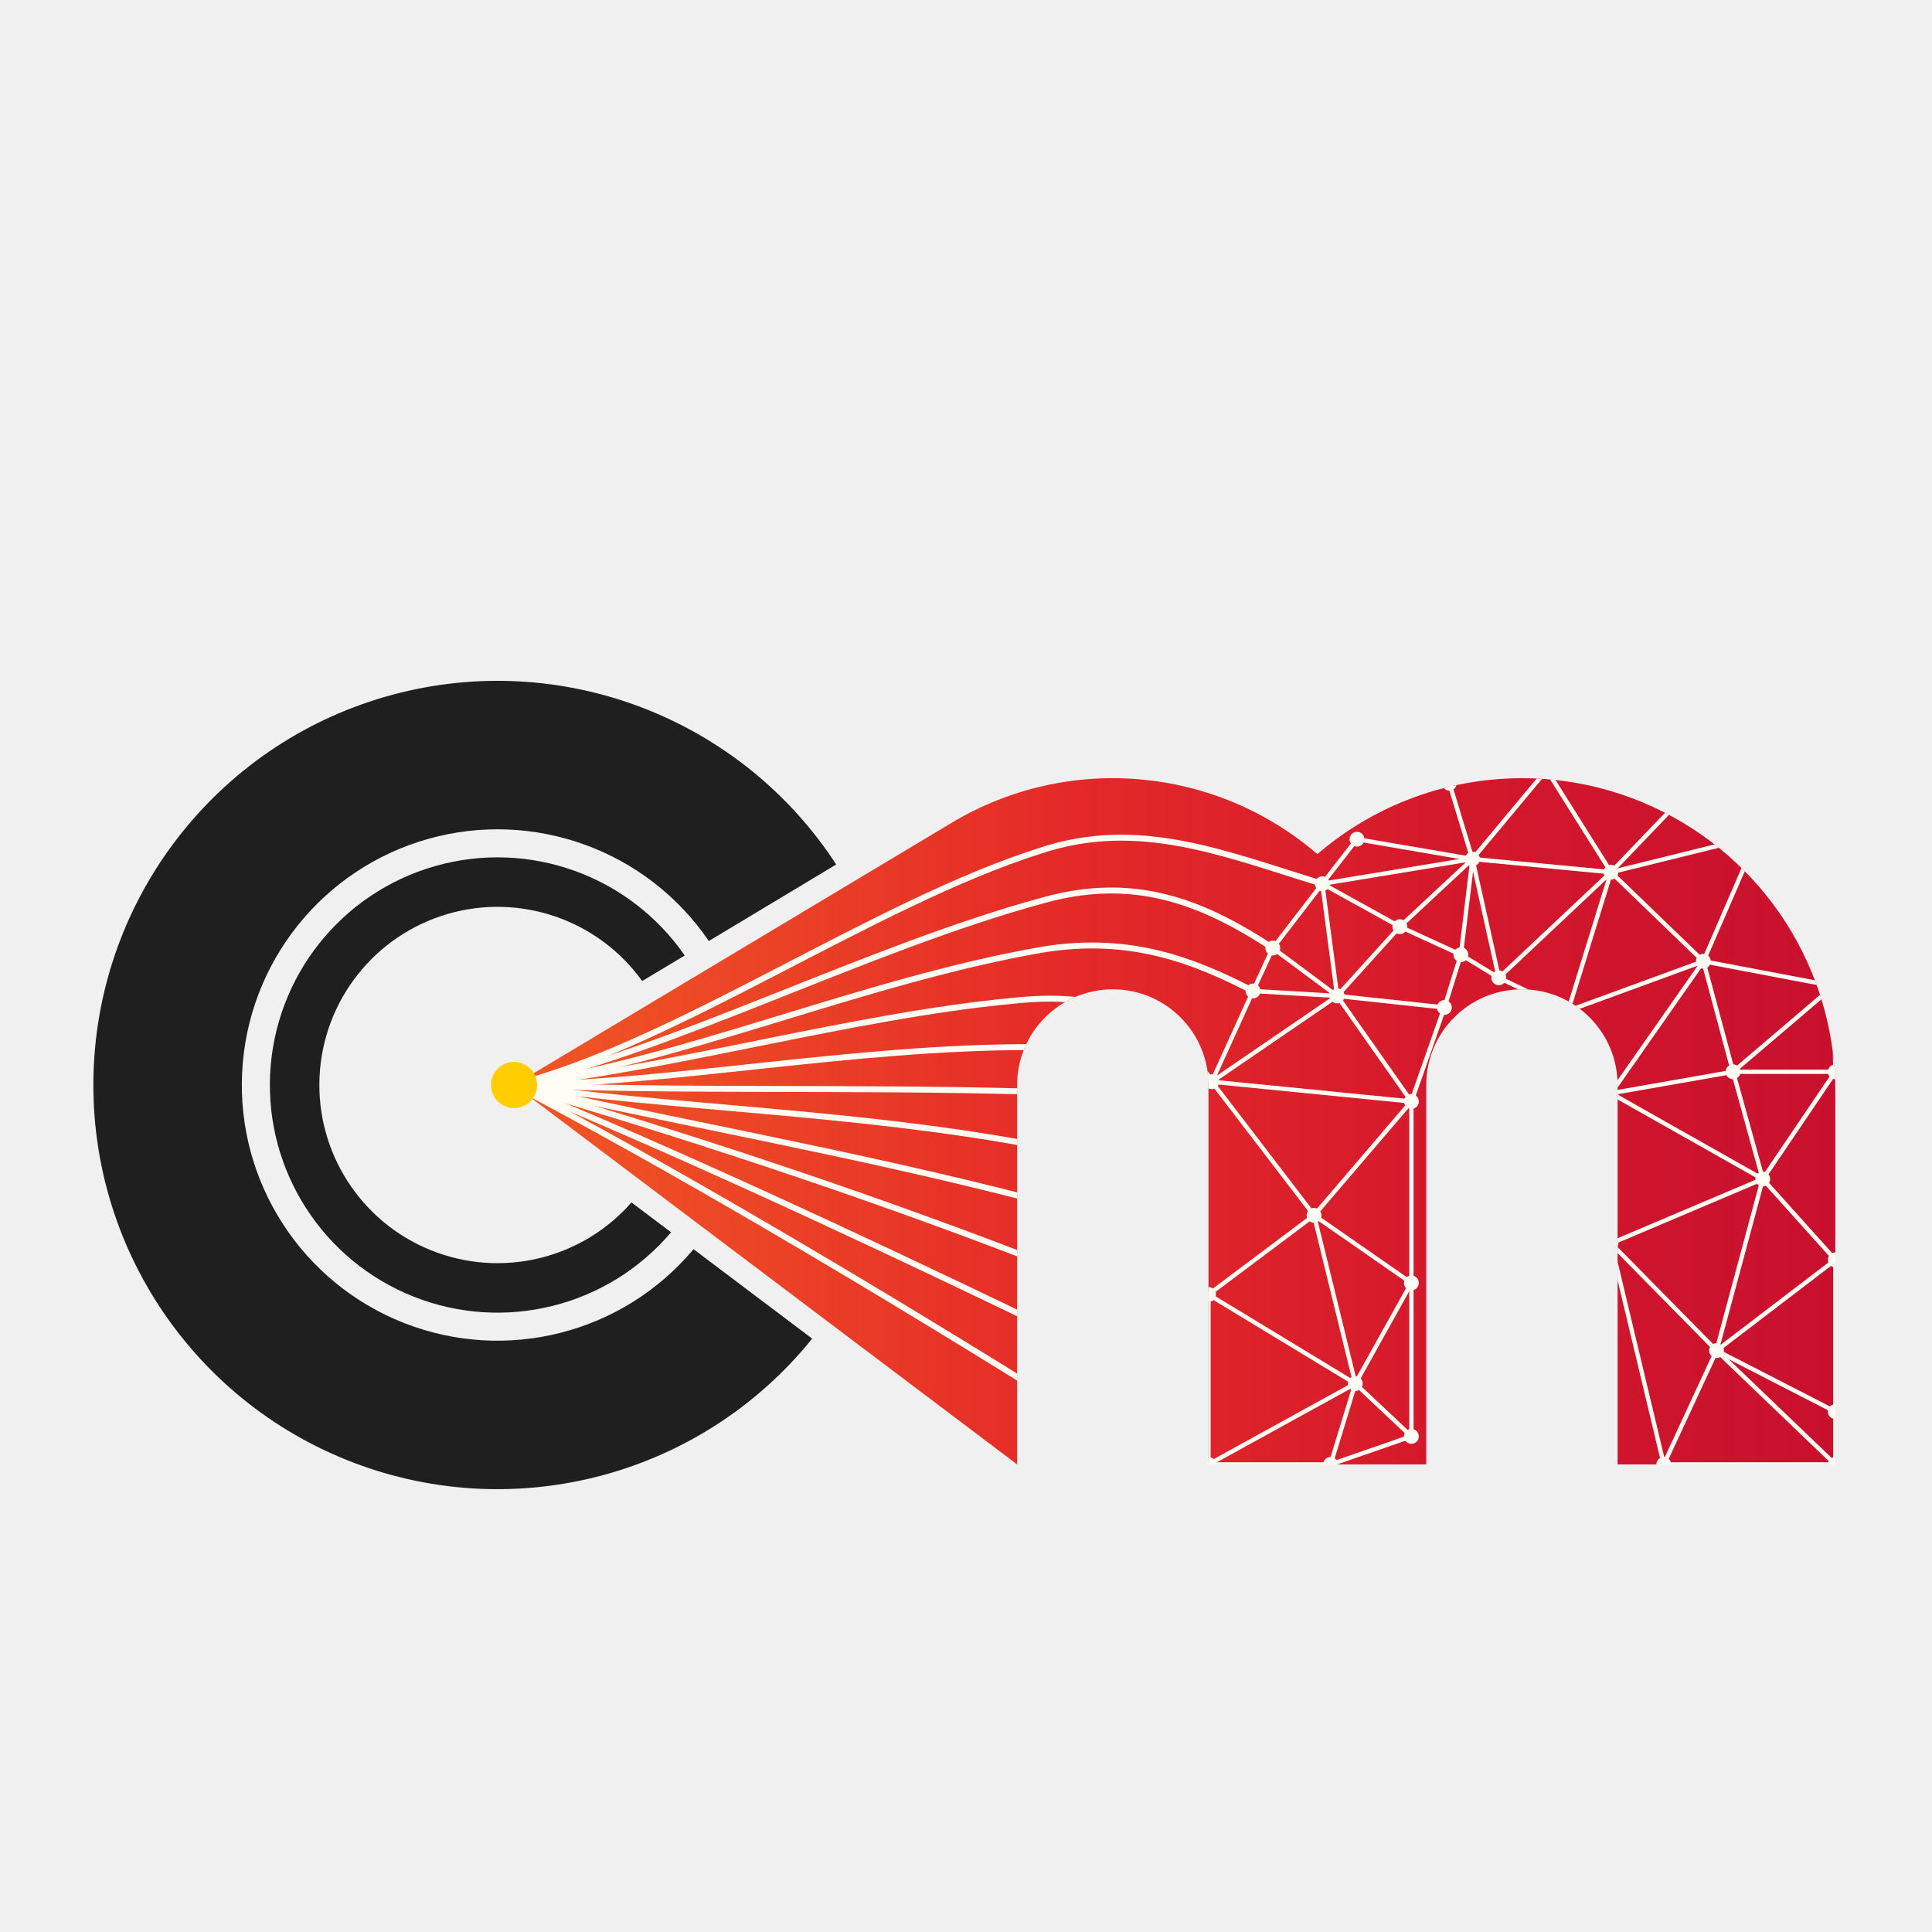
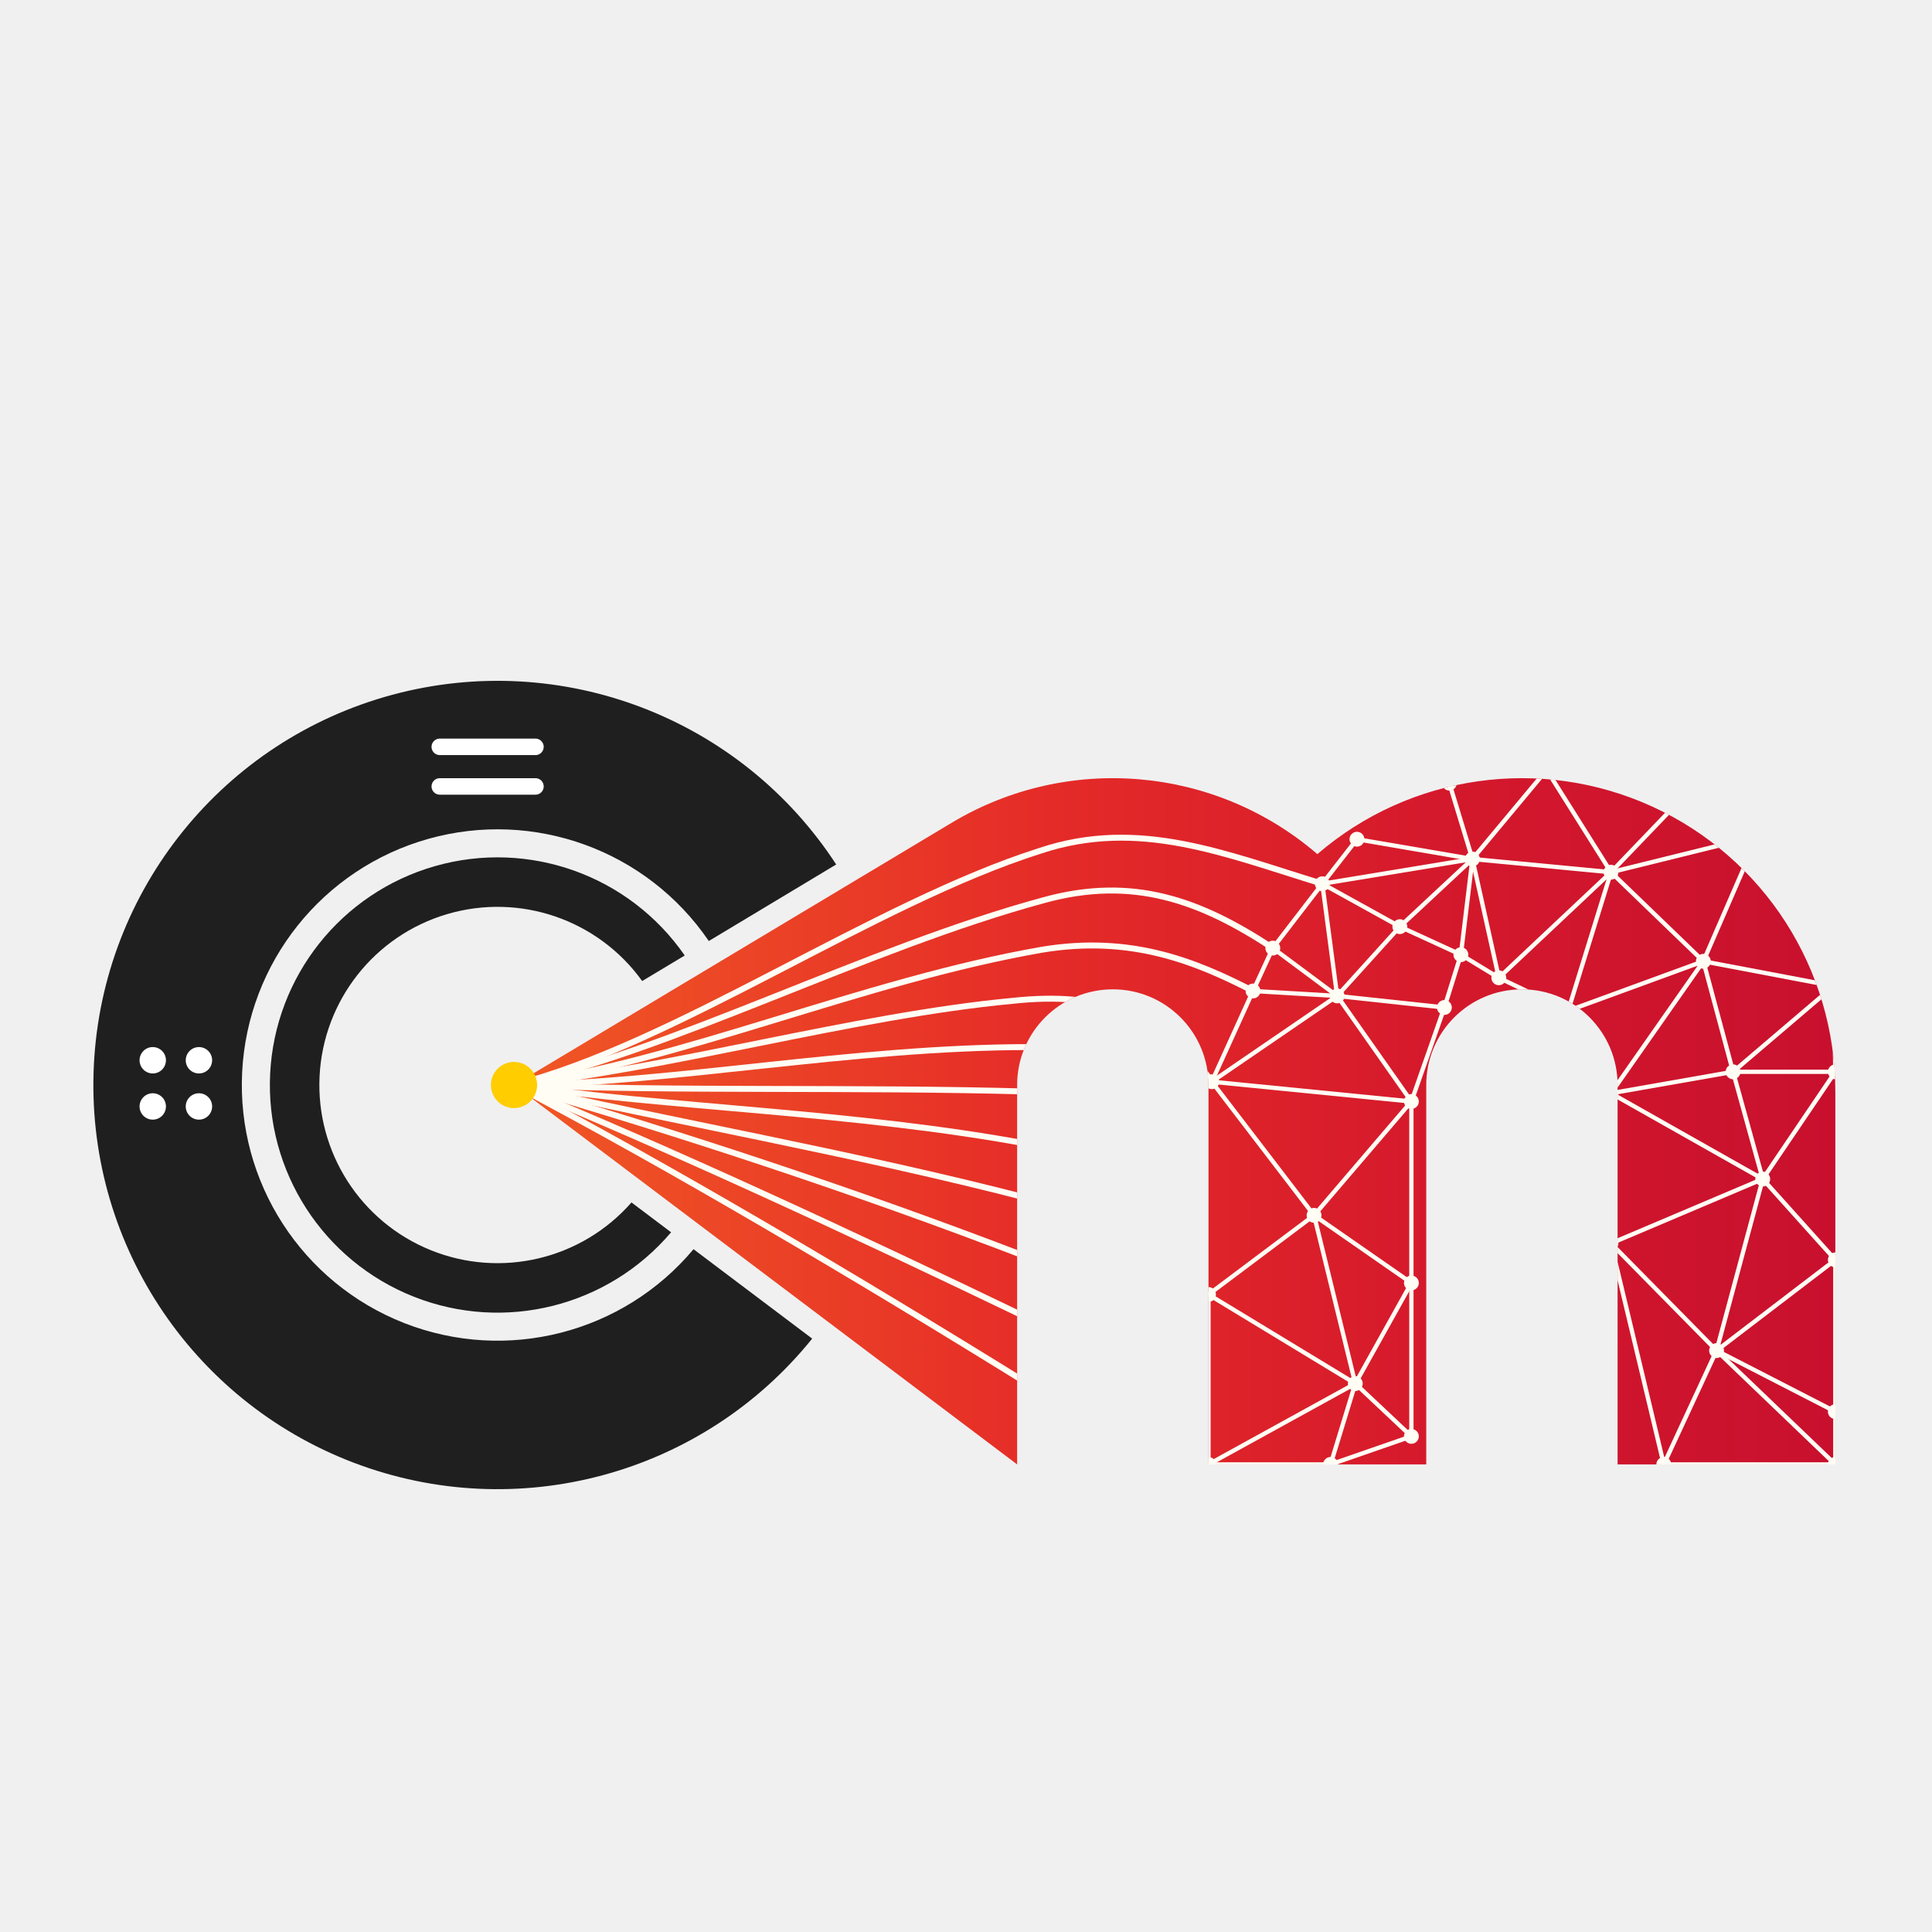
<svg xmlns="http://www.w3.org/2000/svg" width="512" height="512" viewBox="0 0 512 512">
  <svg x="16" y="110" width="480" height="293" viewBox="0 0 1098 670">
    <g transform="translate(0 0) scale(1) translate(-70 -295)">
      <defs>
        <linearGradient id="charcoal" x1="130" y1="470" x2="510" y2="900" gradientUnits="userSpaceOnUse">
          <stop stop-color="#1f1f1f" />
          <stop offset="1" stop-color="#1f1f1f" />
        </linearGradient>
        <linearGradient id="colour" x1="326" y1="705" x2="1146" y2="705" gradientUnits="userSpaceOnUse">
          <stop stop-color="#f15a24" />
          <stop offset=".42" stop-color="#e52b28" />
          <stop offset=".7" stop-color="#d5192c" />
          <stop offset="1" stop-color="#c8102e" />
        </linearGradient>
        <clipPath id="m-clip">
          <path d="M345 701 L610.347 542.016 A190 190 0 0 1 832 561.042 A190 190 0 0 1 1146 705 L1146 931 L1014 931 L1014 701 A58 58 0 0 0 898 701 L898 931 L766 931 L766 701 A58 58 0 0 0 650 701 L650 931 L345 701 Z" />
        </clipPath>
      </defs>
      <g id="charcoal-symbol" fill="#1f1f1f">
        <path d="M540.311 567.312 A245 245 0 1 0 525.758 854.741 L453.821 800.532 A155 155 0 1 1 463.086 613.714 Z" />
        <path d="M448.488 622.485 A138 138 0 1 0 440.224 790.286 L416.213 772.193 A108 108 0 1 1 422.705 637.977 Z" />
+       </g>
+       <g id="scanner-controls">
+         <path d="M300 496h58 M300 520h58" fill="none" stroke="white" stroke-width="10" stroke-linecap="round" />
+         <circle cx="126" cy="686" r="8" fill="white" />
+         <circle cx="126" cy="714" r="8" fill="white" />
+         <circle cx="154" cy="686" r="8" fill="white" />
+         <circle cx="154" cy="714" r="8" fill="white" />
      </g>
      <path id="colour-symbol" d="M345 701 L610.347 542.016 A190 190 0 0 1 832 561.042 A190 190 0 0 1 1146 705 L1146 931 L1014 931 L1014 701 A58 58 0 0 0 898 701 L898 931 L766 931 L766 701 A58 58 0 0 0 650 701 L650 931 L345 701 Z" fill="url(#colour)" />
      <g clip-path="url(#m-clip)" stroke="#fffdf4" stroke-linecap="round" stroke-linejoin="round">
        <g id="radiating-curves" stroke-width="3.6" fill="none">
          <path d="M345 701 C443 676 563 591 664 559 C724 539 776 561 835 579" />
          <path d="M345 701 C439 681 559 618 666 589 C720 574 761 589 805 618" />
          <path d="M345 701 C446 687 556 638 665 619 C719 610 758 626 793 644" />
          <path d="M345 701 C436 692 551 659 647 650 C702 644 739 658 768 699" />
          <path d="M345 701 C441 700 550 678 658 678" />
          <path d="M345 701 C443 705 551 702 658 705" />
          <path d="M345 701 C439 715 551 717 658 737" />
          <path d="M345 701 C440 723 550 742 658 770" />
          <path d="M345 701 C441 729 549 764 658 806" />
          <path d="M345 701 C440 740 550 791 658 843" />
          <path d="M345 701 C438 750 550 816 658 883" />
        </g>
        <g id="triangular-mesh" stroke-width="2.6" fill="none">
          <path d="M835 579 L805 618" />
          <path d="M835 579 L844 647" />
          <path d="M835 579 L882 605" />
          <path d="M835 579 L926 564" />
          <path d="M835 579 L856 552" />
          <path d="M805 618 L793 644" />
          <path d="M805 618 L844 647" />
          <path d="M793 644 L768 699" />
          <path d="M793 644 L844 647" />
          <path d="M768 699 L844 647" />
          <path d="M768 699 L830 780" />
          <path d="M768 699 L889 711" />
          <path d="M830 780 L889 711" />
          <path d="M830 780 L766 828" />
          <path d="M830 780 L855 882" />
          <path d="M830 780 L889 821" />
          <path d="M766 828 L855 882" />
          <path d="M766 828 L766 931" />
          <path d="M855 882 L766 931" />
          <path d="M855 882 L840 931" />
          <path d="M855 882 L889 914" />
          <path d="M855 882 L889 821" />
          <path d="M766 931 L840 931" />
          <path d="M840 931 L889 914" />
          <path d="M889 914 L889 821" />
          <path d="M889 821 L889 711" />
          <path d="M889 711 L844 647" />
          <path d="M844 647 L882 605" />
          <path d="M844 647 L909 654" />
          <path d="M882 605 L926 564" />
          <path d="M882 605 L919 622" />
          <path d="M919 622 L926 564" />
          <path d="M919 622 L942 636" />
          <path d="M919 622 L909 654" />
          <path d="M942 636 L926 564" />
          <path d="M942 636 L1010 572" />
          <path d="M942 636 L984 656" />
          <path d="M909 654 L889 711" />
          <path d="M926 564 L856 552" />
          <path d="M926 564 L912 518" />
          <path d="M926 564 L971 510" />
          <path d="M926 564 L1010 572" />
          <path d="M971 510 L1010 572" />
          <path d="M971 510 L1057 523" />
          <path d="M1010 572 L1057 523" />
          <path d="M1010 572 L1099 550" />
          <path d="M1010 572 L1066 626" />
          <path d="M1010 572 L984 656" />
          <path d="M1099 550 L1066 626" />
          <path d="M1066 626 L1145 641" />
          <path d="M1066 626 L1084 693" />
          <path d="M1066 626 L1010 706" />
          <path d="M1066 626 L984 656" />
          <path d="M1145 641 L1084 693" />
          <path d="M1145 641 L1146 693" />
          <path d="M1084 693 L1146 693" />
          <path d="M1084 693 L1010 706" />
          <path d="M1084 693 L1102 758" />
          <path d="M1010 706 L1102 758" />
          <path d="M1102 758 L1146 693" />
          <path d="M1102 758 L1010 797" />
          <path d="M1102 758 L1146 807" />
          <path d="M1102 758 L1074 862" />
          <path d="M1010 797 L1074 862" />
          <path d="M1010 797 L1042 931" />
          <path d="M1146 807 L1074 862" />
          <path d="M1146 807 L1146 899" />
          <path d="M1074 862 L1146 899" />
          <path d="M1074 862 L1042 931" />
          <path d="M1074 862 L1146 931" />
          <path d="M1146 899 L1146 931" />
          <path d="M1042 931 L1146 931" />
          <circle cx="766" cy="828" r="4.5" fill="#fffdf4" stroke="none" />
          <circle cx="766" cy="931" r="4.5" fill="#fffdf4" stroke="none" />
          <circle cx="768" cy="699" r="4.5" fill="#fffdf4" stroke="none" />
          <circle cx="793" cy="644" r="4.5" fill="#fffdf4" stroke="none" />
          <circle cx="805" cy="618" r="4.5" fill="#fffdf4" stroke="none" />
          <circle cx="830" cy="780" r="4.5" fill="#fffdf4" stroke="none" />
          <circle cx="835" cy="579" r="4.5" fill="#fffdf4" stroke="none" />
          <circle cx="840" cy="931" r="4.5" fill="#fffdf4" stroke="none" />
          <circle cx="844" cy="647" r="4.5" fill="#fffdf4" stroke="none" />
          <circle cx="855" cy="882" r="4.5" fill="#fffdf4" stroke="none" />
          <circle cx="856" cy="552" r="4.5" fill="#fffdf4" stroke="none" />
          <circle cx="882" cy="605" r="4.5" fill="#fffdf4" stroke="none" />
          <circle cx="889" cy="711" r="4.5" fill="#fffdf4" stroke="none" />
          <circle cx="889" cy="821" r="4.5" fill="#fffdf4" stroke="none" />
          <circle cx="889" cy="914" r="4.5" fill="#fffdf4" stroke="none" />
          <circle cx="909" cy="654" r="4.5" fill="#fffdf4" stroke="none" />
          <circle cx="912" cy="518" r="4.5" fill="#fffdf4" stroke="none" />
          <circle cx="919" cy="622" r="4.5" fill="#fffdf4" stroke="none" />
          <circle cx="926" cy="564" r="4.5" fill="#fffdf4" stroke="none" />
          <circle cx="942" cy="636" r="4.5" fill="#fffdf4" stroke="none" />
          <circle cx="971" cy="510" r="4.5" fill="#fffdf4" stroke="none" />
          <circle cx="984" cy="656" r="4.5" fill="#fffdf4" stroke="none" />
          <circle cx="1010" cy="572" r="4.5" fill="#fffdf4" stroke="none" />
          <circle cx="1010" cy="706" r="4.5" fill="#fffdf4" stroke="none" />
          <circle cx="1010" cy="797" r="4.5" fill="#fffdf4" stroke="none" />
          <circle cx="1042" cy="931" r="4.5" fill="#fffdf4" stroke="none" />
          <circle cx="1057" cy="523" r="4.5" fill="#fffdf4" stroke="none" />
          <circle cx="1066" cy="626" r="4.5" fill="#fffdf4" stroke="none" />
          <circle cx="1074" cy="862" r="4.5" fill="#fffdf4" stroke="none" />
          <circle cx="1084" cy="693" r="4.5" fill="#fffdf4" stroke="none" />
          <circle cx="1099" cy="550" r="4.5" fill="#fffdf4" stroke="none" />
          <circle cx="1102" cy="758" r="4.5" fill="#fffdf4" stroke="none" />
          <circle cx="1145" cy="641" r="4.5" fill="#fffdf4" stroke="none" />
          <circle cx="1146" cy="693" r="4.5" fill="#fffdf4" stroke="none" />
          <circle cx="1146" cy="807" r="4.5" fill="#fffdf4" stroke="none" />
          <circle cx="1146" cy="899" r="4.5" fill="#fffdf4" stroke="none" />
          <circle cx="1146" cy="931" r="4.5" fill="#fffdf4" stroke="none" />
        </g>
        <g id="mesh-nodes" fill="#fffdf4" stroke="none">















</g>
      </g>
      <circle id="focus" cx="345" cy="701" r="14" fill="#FFCD00" />
    </g>
  </svg>
</svg>
